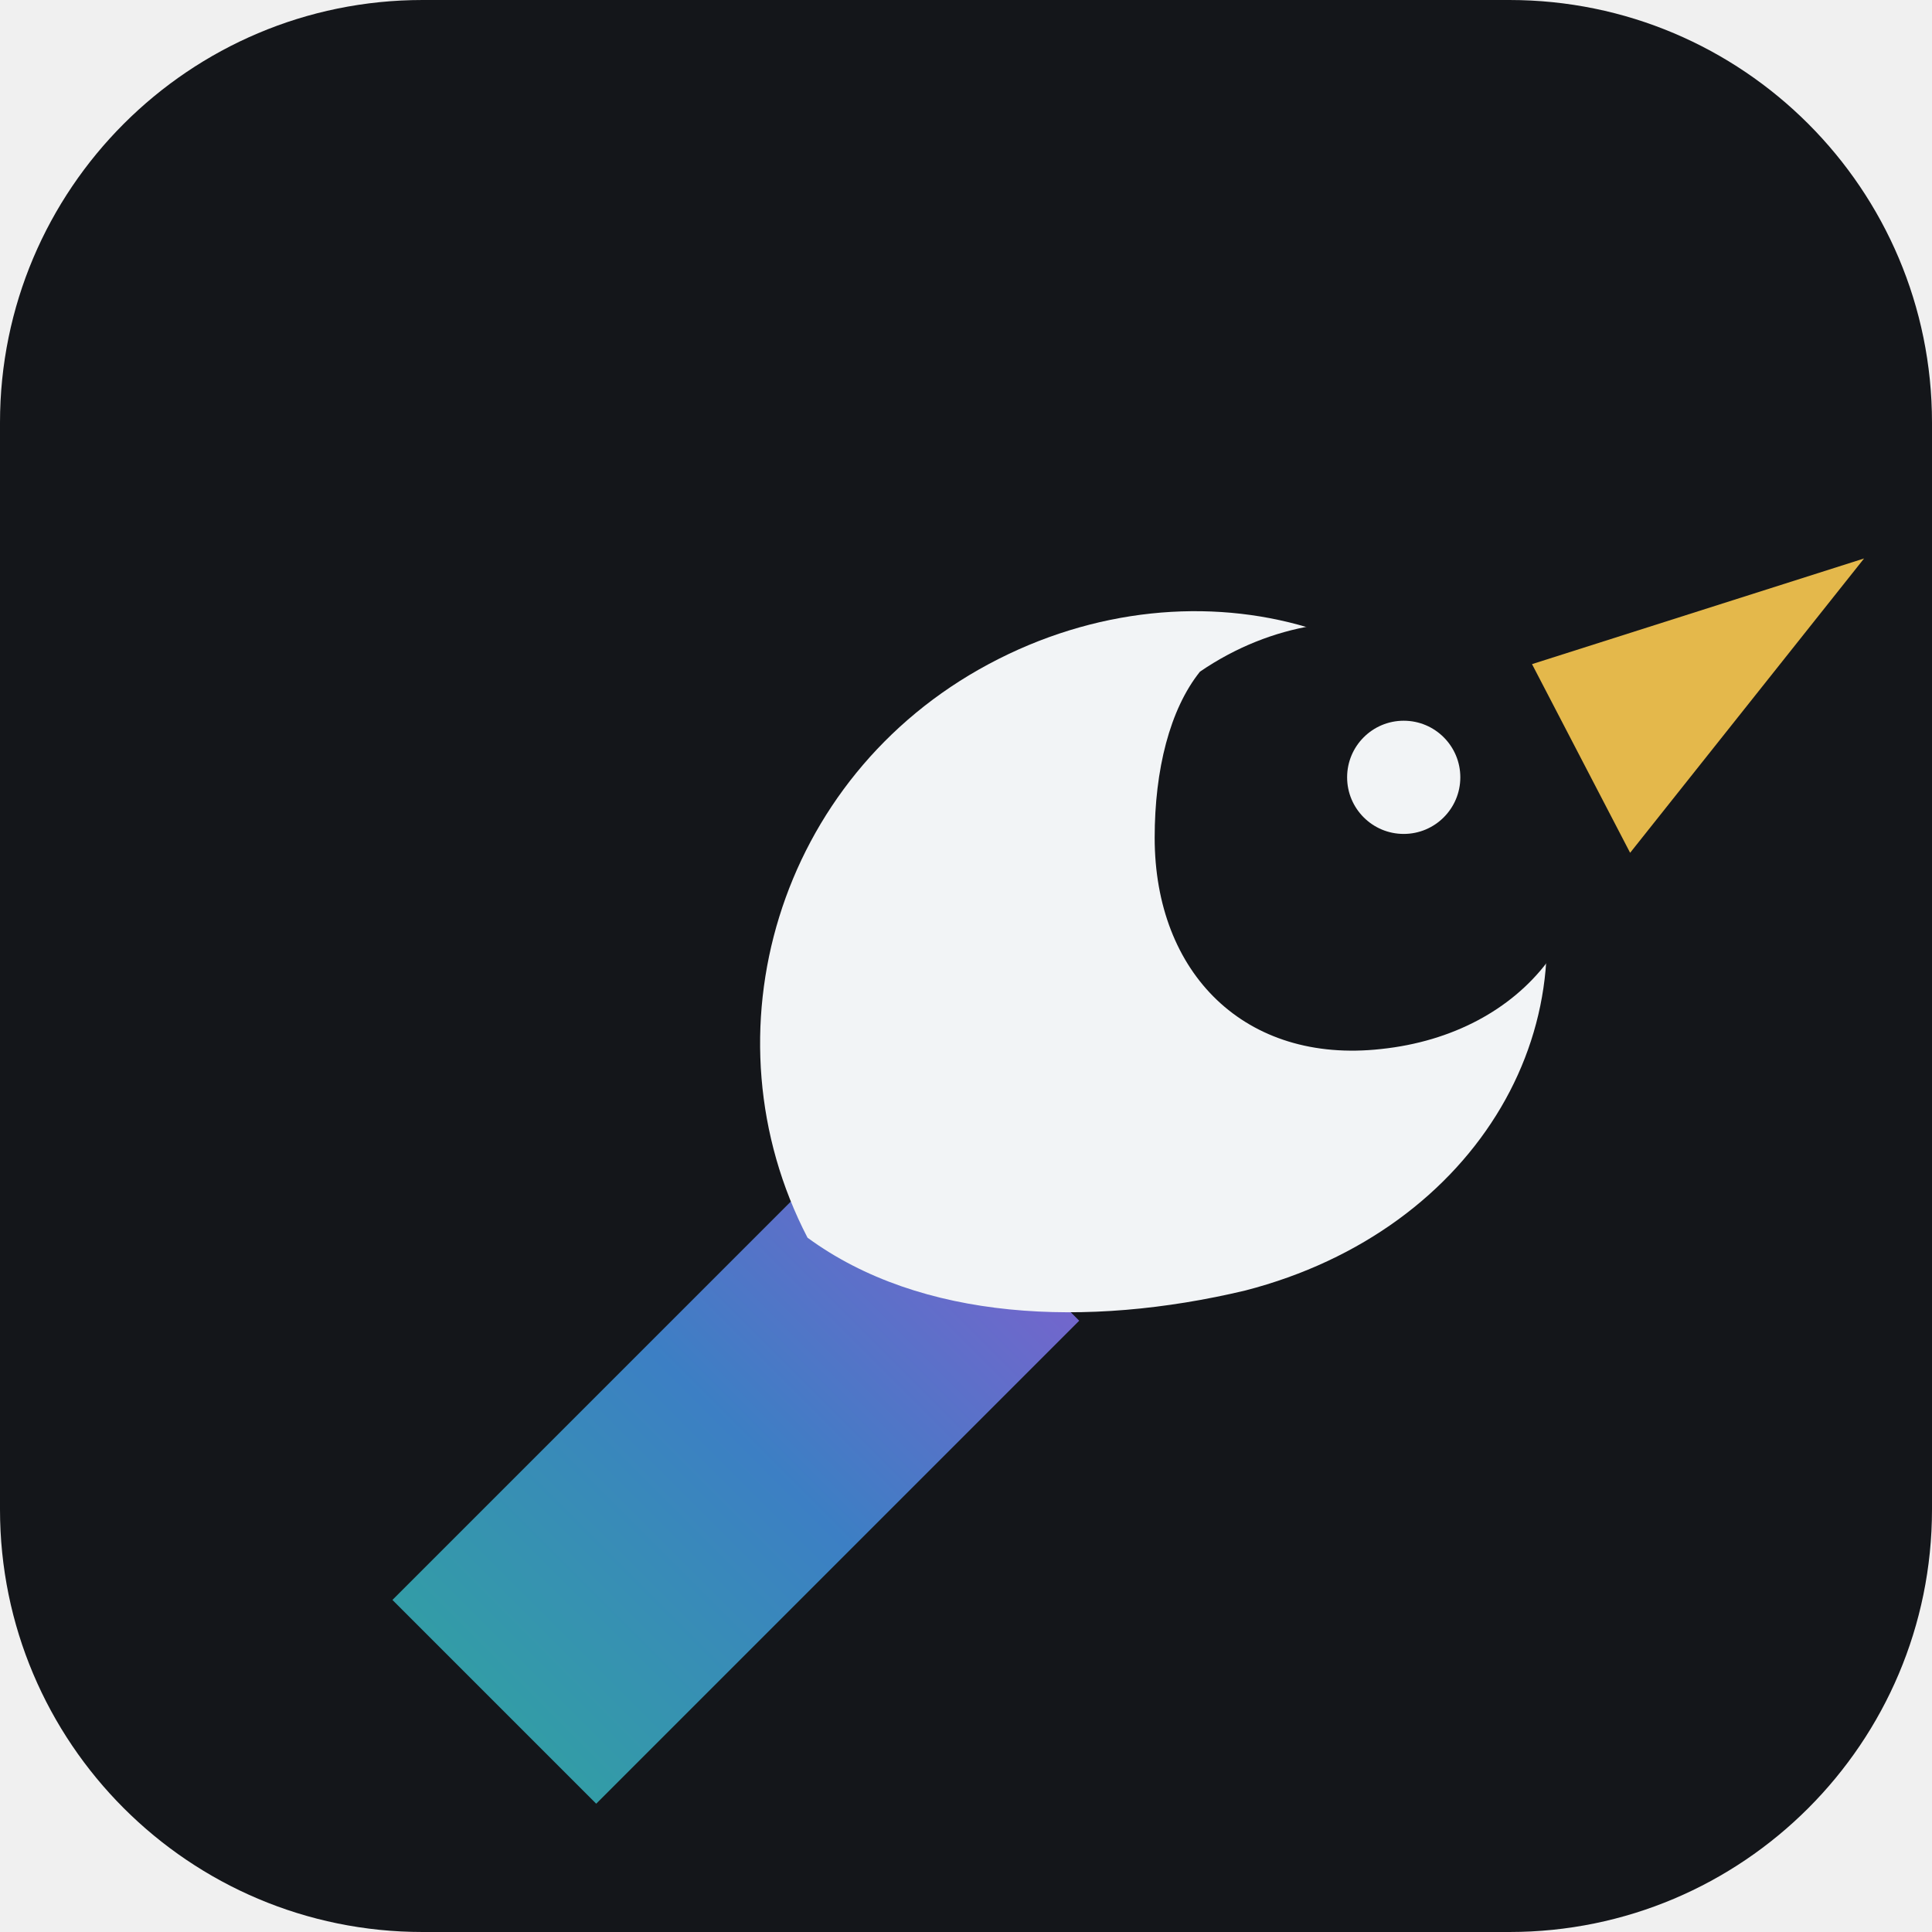
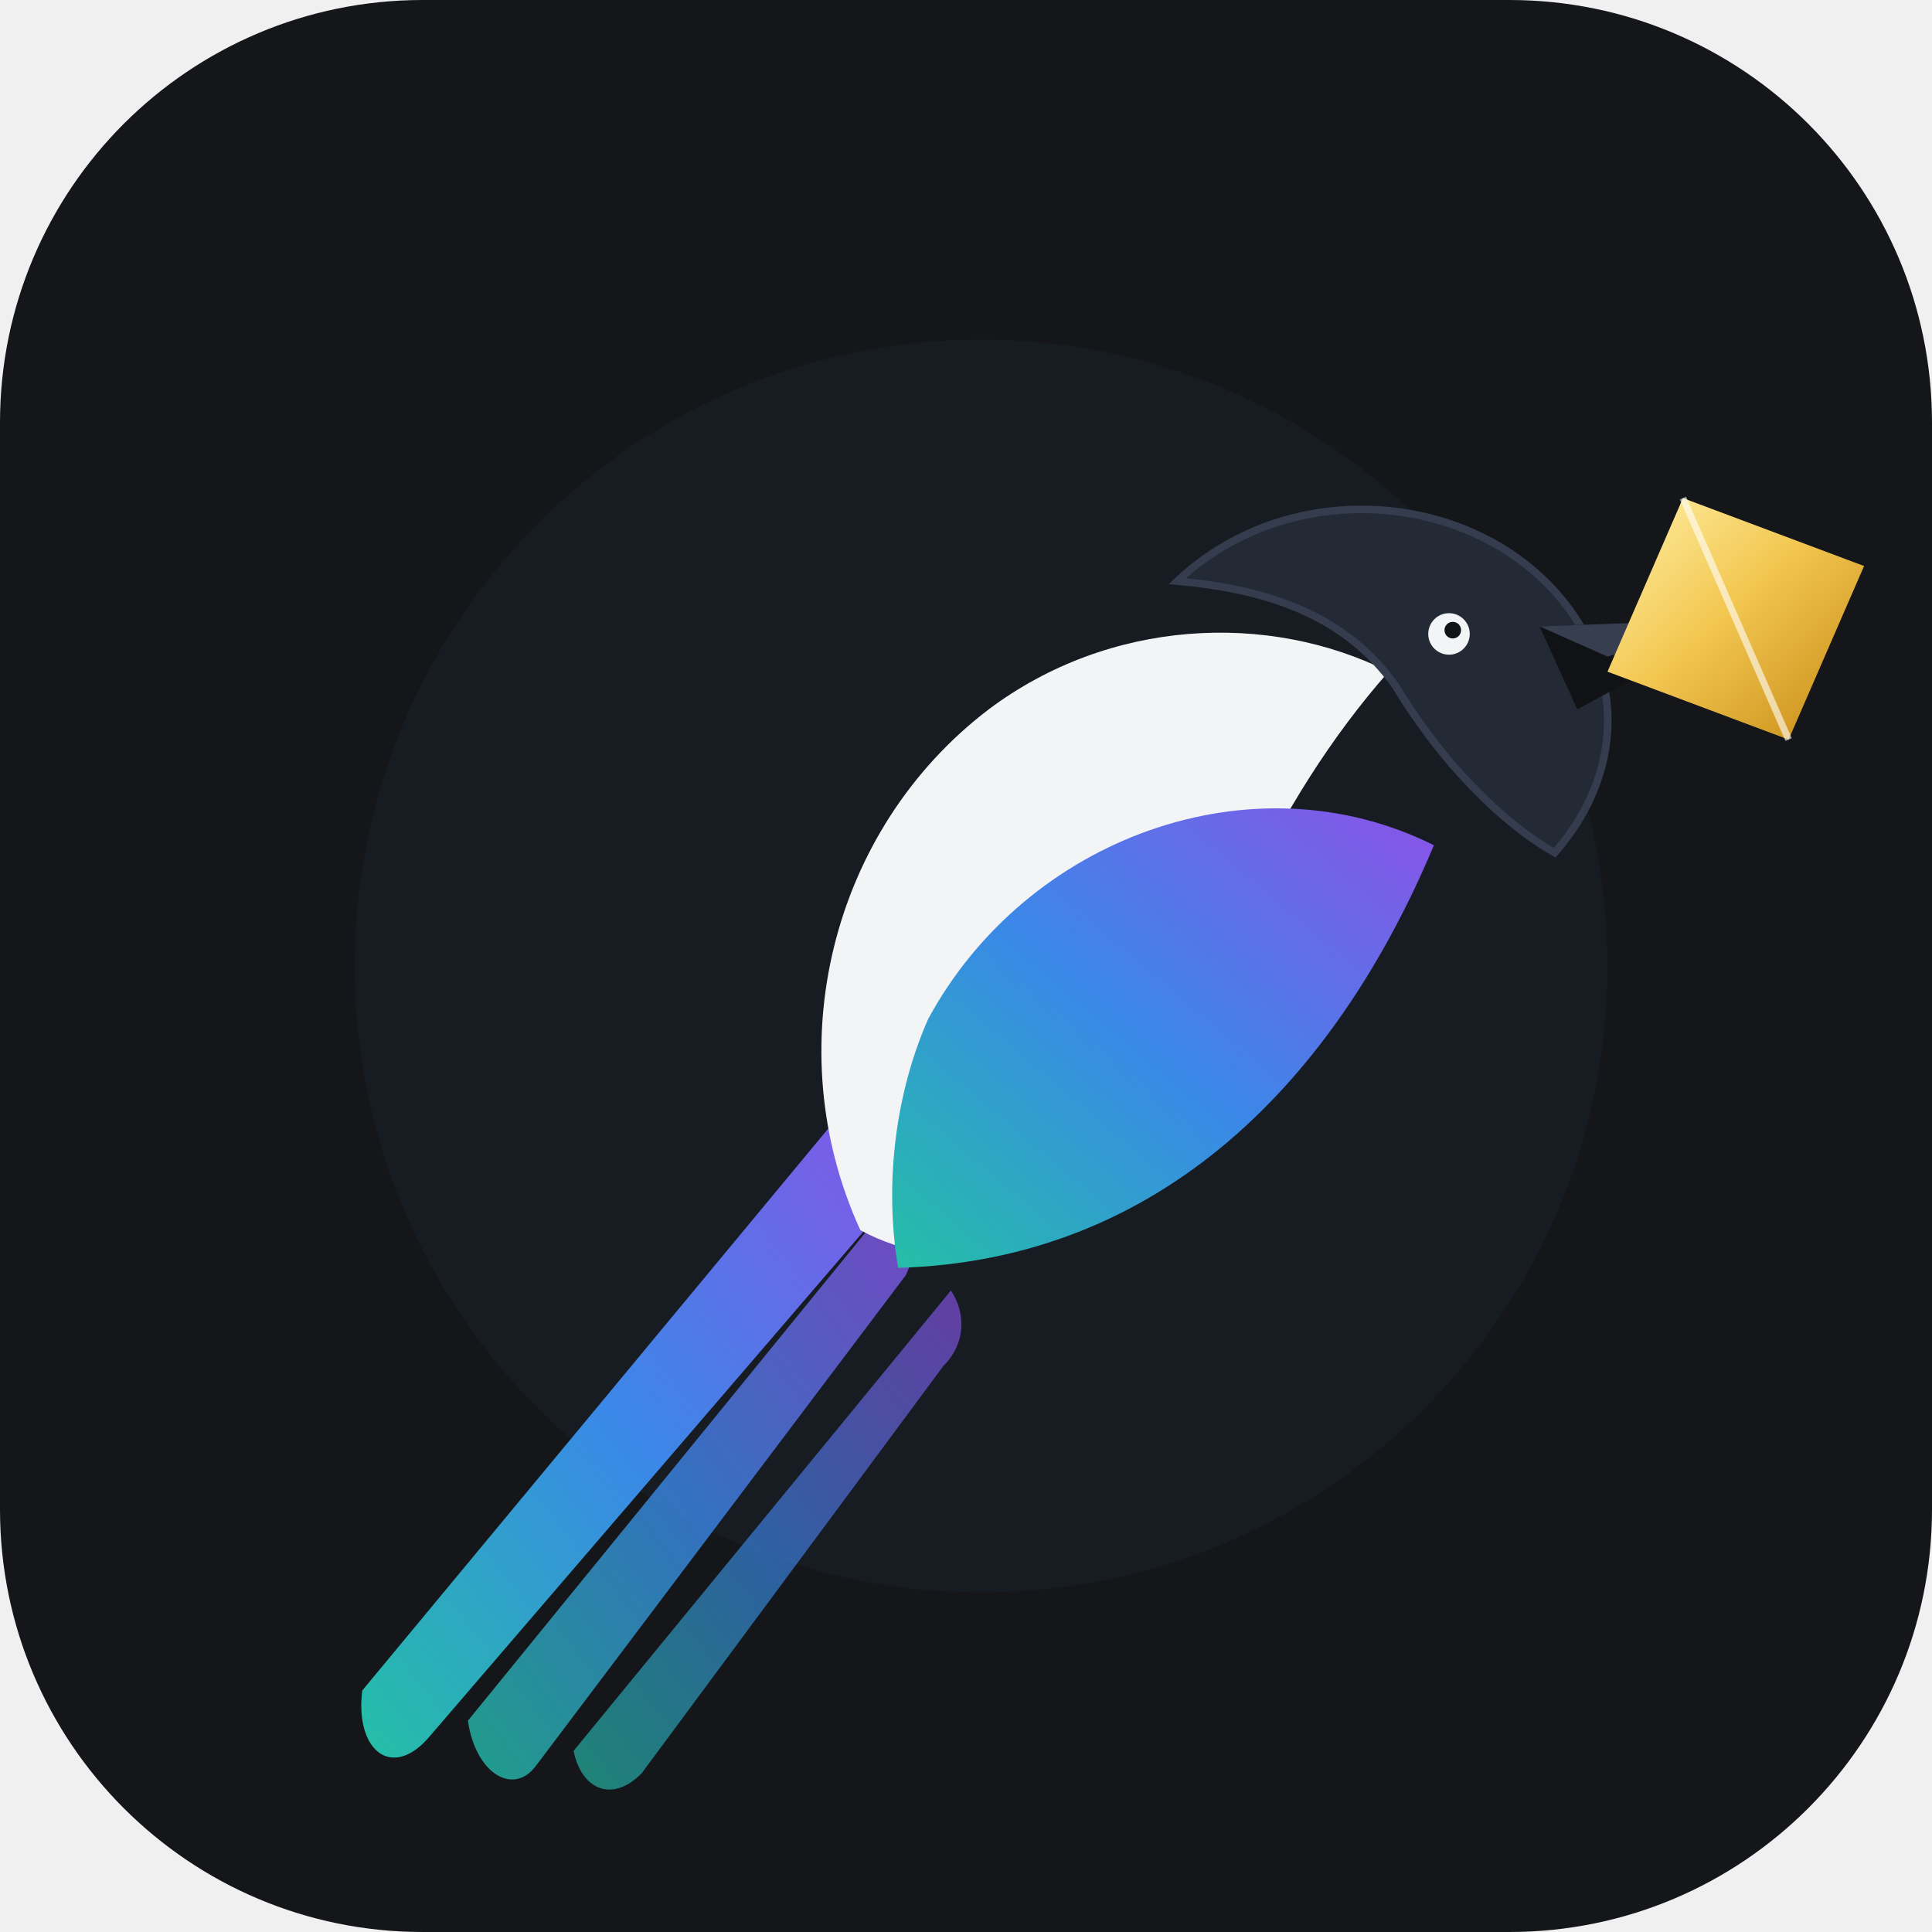
<svg xmlns="http://www.w3.org/2000/svg" viewBox="0 0 512 512" role="img" aria-label="Magpie">
  <defs>
-     <linearGradient id="sheen" x1="0" y1="1" x2="1" y2="0">
-       <stop offset="0%" stop-color="#2FA89B" />
-       <stop offset="52%" stop-color="#3C7FC4" />
-       <stop offset="100%" stop-color="#8A5BD0" />
+     <linearGradient id="sheen" x1="0%" y1="100%" x2="100%" y2="0%">
+       <stop offset="0%" stop-color="#24BFA6" />
+       <stop offset="48%" stop-color="#3A88E8" />
+       <stop offset="100%" stop-color="#8B52E8" />
+     </linearGradient>
+     <linearGradient id="gold" x1="0%" y1="0%" x2="1" y2="1">
+       <stop offset="0%" stop-color="#FFF1A8" />
+       <stop offset="45%" stop-color="#F3C853" />
+       <stop offset="100%" stop-color="#C58812" />
    </linearGradient>
  </defs>
  <rect width="512" height="512" rx="112" fill="#14161A" />
-   <path d="M104 424 L232 296 L286 350 L158 478 Z" fill="url(#sheen)" />
-   <path d="M214 328 C186 274 206 206 262 176 C318 146 384 166 404 218            C424 270 392 326 330 342 C288 352 244 350 214 328 Z" fill="#F2F4F6" />
-   <path d="M318 178 C356 152 406 166 418 208 C428 244 404 274 366 278            C330 282 306 258 306 222 C306 204 310 188 318 178 Z" fill="#14161A" />
-   <path d="M406 176 L494 148 L432 226 Z" fill="#E4B84B" />
-   <circle cx="372" cy="206" r="15" fill="#F2F4F6" />
+   <circle cx="260" cy="256" r="166" fill="#181C25" opacity="0.7" />
+   <path d="M124 456 L238 316 C242 322 244 330 240 338 L142 468 C136 476 126 470 124 456 Z" fill="url(#sheen)" opacity="0.8" />
+   <path d="M96 448 L232 284 C240 292 242 306 236 318 L114 460 C104 472 94 464 96 448 Z" fill="url(#sheen)" />
+   <path d="M152 464 L252 342 C256 348 256 356 250 362 L170 470 C162 478 154 474 152 464 Z" fill="url(#sheen)" opacity="0.65" />
+   <path d="M228 326 C206 278 220 220 262 188 C294 164 336 162 368 178 C338 212 316 260 306 312 C280 334 250 338 228 326 Z" fill="#F2F4F6" />
+   <path d="M246 270 C272 222 332 200 380 224 C354 286 308 334 238 336 C234 312 238 288 246 270 Z" fill="url(#sheen)" />
+   <path d="M312 154 C346 122 404 132 422 172 C430 190 426 210 412 226 C398 218 382 202 370 182 C356 162 334 156 312 154 Z" fill="#242936" stroke="#353C4D" stroke-width="2" />
+   <path d="M408 166 L462 164 L418 188 Z" fill="#101216" />
+   <path d="M408 166 L462 164 L426 174 Z" fill="#363E50" />
+   <polygon points="446,132 494,150 474,196 426,178" fill="url(#gold)" />
+   <line x1="446" y1="132" x2="474" y2="196" stroke="#FFFFFF" stroke-width="1.8" opacity="0.6" />
+   <circle cx="384" cy="168" r="5.5" fill="#F2F4F6" />
+   <circle cx="385" cy="167" r="2.2" fill="#101216" />
</svg>
